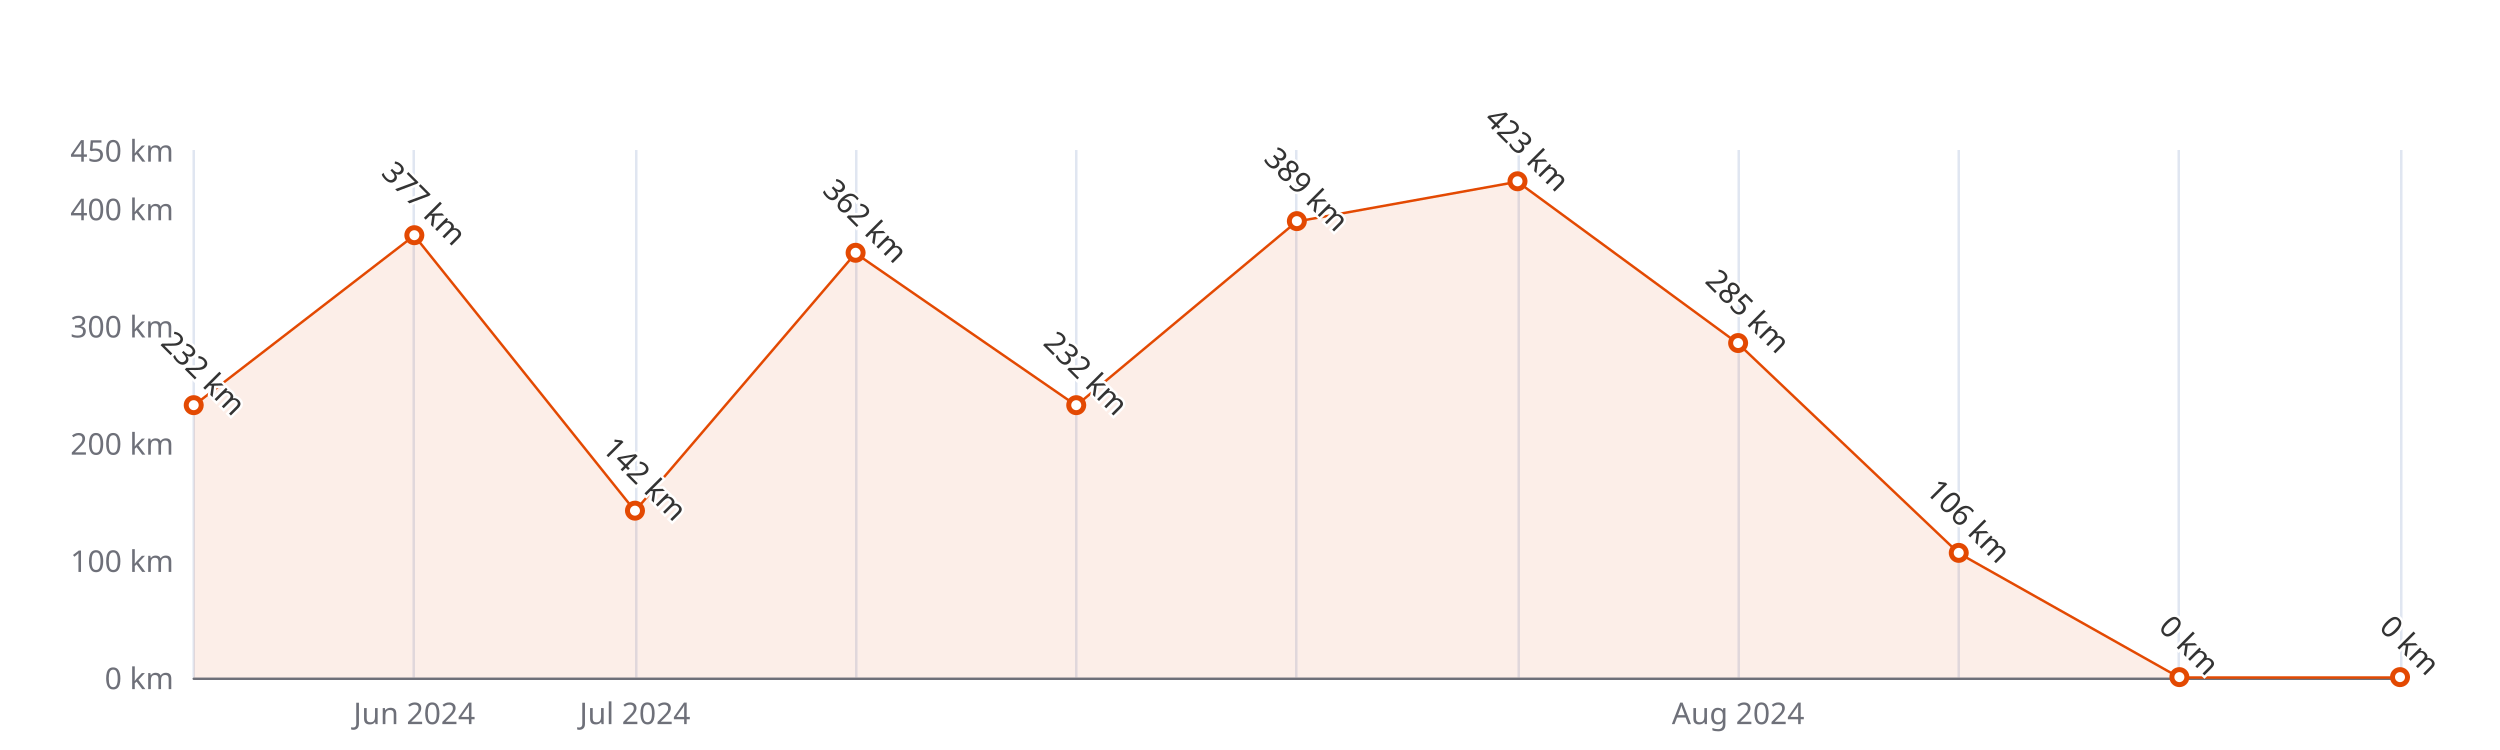
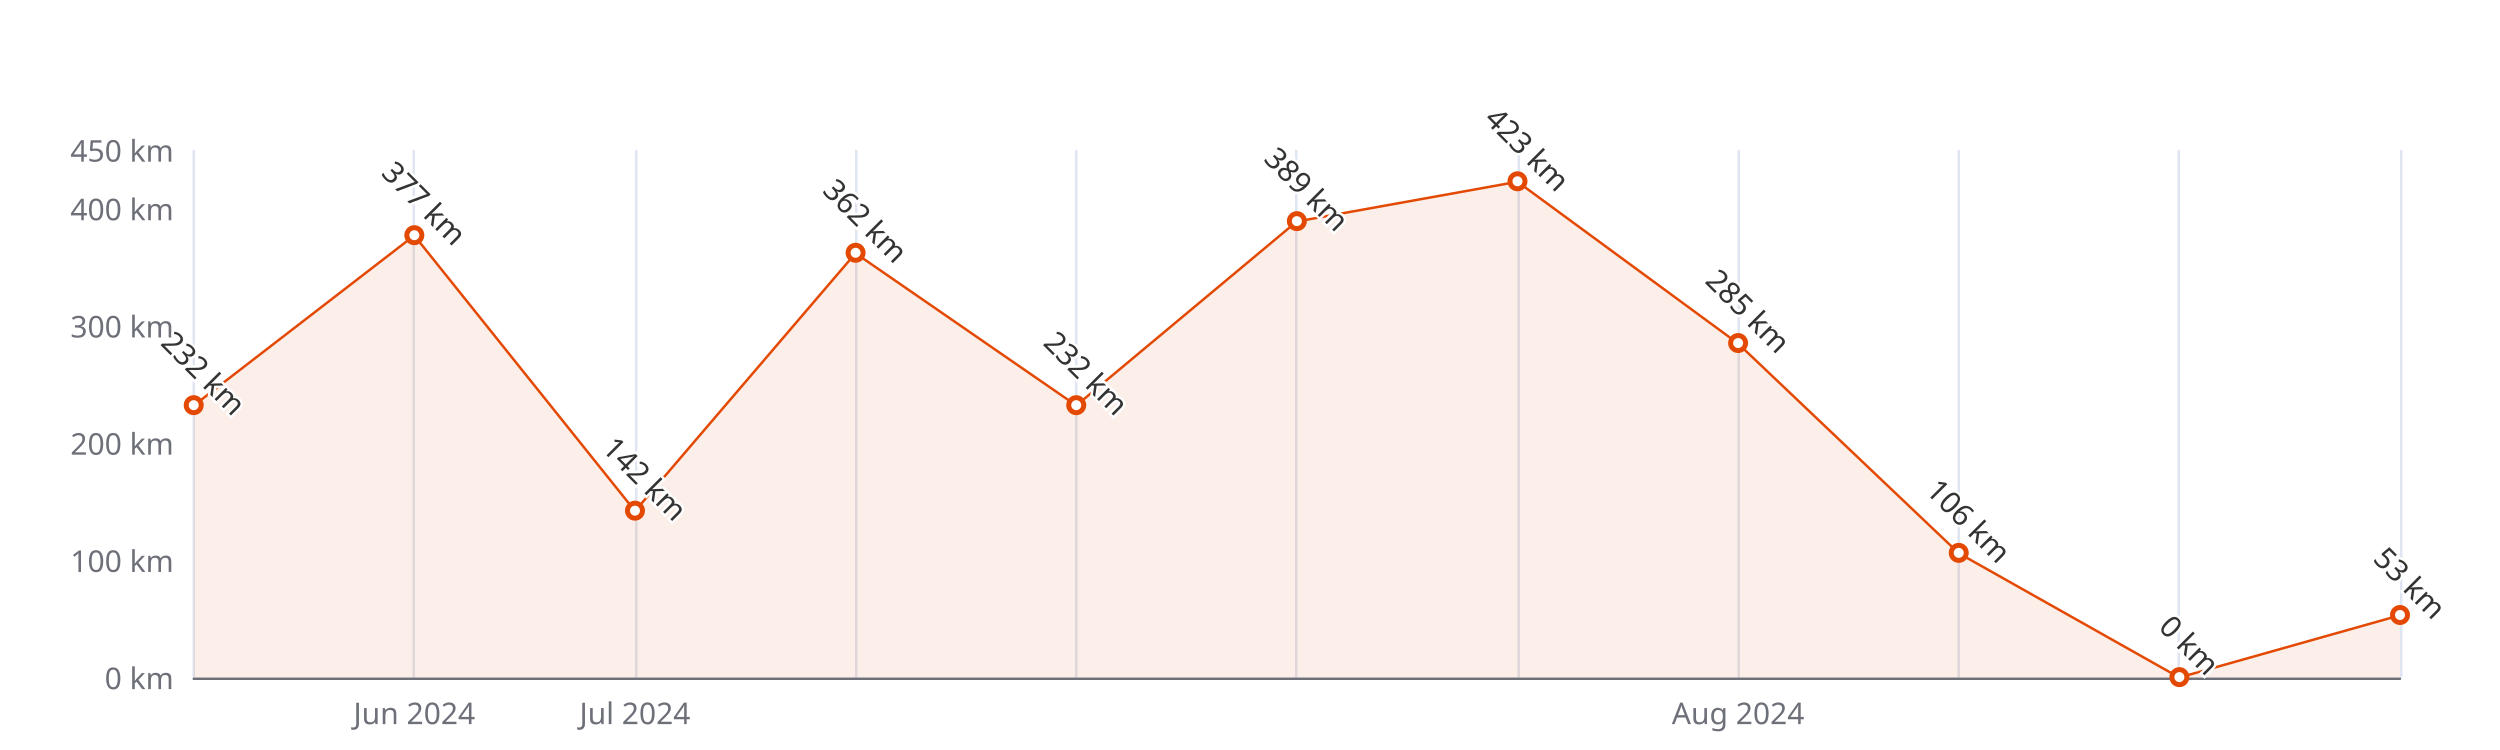
<svg xmlns="http://www.w3.org/2000/svg" width="1000" height="300" version="1.1" baseProfile="full" viewBox="0 0 1000 300">
  <rect width="1000" height="300" x="0" y="0" id="0" fill="#ffffff" />
  <path d="M77.5 60L77.5 271" fill="none" stroke="#E0E6F1" />
  <path d="M165.5 60L165.5 271" fill="none" stroke="#E0E6F1" />
  <path d="M254.5 60L254.5 271" fill="none" stroke="#E0E6F1" />
  <path d="M342.5 60L342.5 271" fill="none" stroke="#E0E6F1" />
  <path d="M430.5 60L430.5 271" fill="none" stroke="#E0E6F1" />
  <path d="M518.5 60L518.5 271" fill="none" stroke="#E0E6F1" />
  <path d="M607.5 60L607.5 271" fill="none" stroke="#E0E6F1" />
  <path d="M695.5 60L695.5 271" fill="none" stroke="#E0E6F1" />
  <path d="M783.5 60L783.5 271" fill="none" stroke="#E0E6F1" />
  <path d="M871.5 60L871.5 271" fill="none" stroke="#E0E6F1" />
  <path d="M960.5 60L960.5 271" fill="none" stroke="#E0E6F1" />
  <path d="M77.5 271.5L960 271.5" fill="none" stroke="#6E7079" stroke-linecap="round" />
  <text dominant-baseline="central" text-anchor="end" style="font-size:12px;font-family:sans-serif;" xml:space="preserve" transform="translate(69.48 271)" fill="#6E7079">0 km</text>
  <text dominant-baseline="central" text-anchor="end" style="font-size:12px;font-family:sans-serif;" xml:space="preserve" transform="translate(69.48 224.1111)" fill="#6E7079">100 km</text>
  <text dominant-baseline="central" text-anchor="end" style="font-size:12px;font-family:sans-serif;" xml:space="preserve" transform="translate(69.48 177.2222)" fill="#6E7079">200 km</text>
  <text dominant-baseline="central" text-anchor="end" style="font-size:12px;font-family:sans-serif;" xml:space="preserve" transform="translate(69.48 130.3333)" fill="#6E7079">300 km</text>
  <text dominant-baseline="central" text-anchor="end" style="font-size:12px;font-family:sans-serif;" xml:space="preserve" transform="translate(69.48 83.4444)" fill="#6E7079">400 km</text>
  <text dominant-baseline="central" text-anchor="end" style="font-size:12px;font-family:sans-serif;" xml:space="preserve" transform="translate(69.48 60)" fill="#6E7079">450 km</text>
  <text dominant-baseline="central" text-anchor="middle" style="font-size:12px;font-family:sans-serif;" xml:space="preserve" y="6" transform="translate(165.732 279)" fill="#6E7079">Jun 2024</text>
  <text dominant-baseline="central" text-anchor="middle" style="font-size:12px;font-family:sans-serif;" xml:space="preserve" y="6" transform="translate(253.984 279)" fill="#6E7079">Jul 2024</text>
  <text dominant-baseline="central" text-anchor="middle" style="font-size:12px;font-family:sans-serif;" xml:space="preserve" y="6" transform="translate(695.244 279)" fill="#6E7079">Aug 2024</text>
  <g clip-path="url(#zr5-c0)">
-     <path d="M77.5 162.2L165.7 94.2L254 204.4L342.2 101.3L430.5 162.2L518.7 88.6L607 72.7L695.2 137.4L783.5 221.3L871.7 271L960 271L871.7 271L783.5 271L695.2 271L607 271L518.7 271L430.5 271L342.2 271L254 271L165.7 271L77.5 271Z" fill="rgb(227,73,2)" fill-opacity="0.09" />
-     <path d="M77.5 162.2L165.7 94.2L254 204.4L342.2 101.3L430.5 162.2L518.7 88.6L607 72.7L695.2 137.4L783.5 221.3L871.7 271L960 271" fill="none" stroke="#E34902" stroke-linejoin="bevel" />
+     <path d="M77.5 162.2L165.7 94.2L254 204.4L342.2 101.3L430.5 162.2L518.7 88.6L607 72.7L695.2 137.4L783.5 221.3L871.7 271L960 246.1L960 271L871.7 271L783.5 271L695.2 271L607 271L518.7 271L430.5 271L342.2 271L254 271L165.7 271L77.5 271Z" fill="rgb(227,73,2)" fill-opacity="0.09" />
+     <path d="M77.5 162.2L165.7 94.2L254 204.4L342.2 101.3L430.5 162.2L518.7 88.6L607 72.7L695.2 137.4L783.5 221.3L871.7 271L960 246.1" fill="none" stroke="#E34902" stroke-linejoin="bevel" />
  </g>
  <path d="M1 0A1 1 0 1 1 1 -0.1A1 1 0 0 1 1 0" transform="matrix(3,0,0,3,77.48,162.2178)" fill="#fff" stroke="#E34902" stroke-width="0.667" />
  <path d="M1 0A1 1 0 1 1 1 -0.1A1 1 0 0 1 1 0" transform="matrix(3,0,0,3,165.732,94.2289)" fill="#fff" stroke="#E34902" stroke-width="0.667" />
  <path d="M1 0A1 1 0 1 1 1 -0.1A1 1 0 0 1 1 0" transform="matrix(3,0,0,3,253.984,204.4178)" fill="#fff" stroke="#E34902" stroke-width="0.667" />
  <path d="M1 0A1 1 0 1 1 1 -0.1A1 1 0 0 1 1 0" transform="matrix(3,0,0,3,342.236,101.2622)" fill="#fff" stroke="#E34902" stroke-width="0.667" />
  <path d="M1 0A1 1 0 1 1 1 -0.1A1 1 0 0 1 1 0" transform="matrix(3,0,0,3,430.488,162.2178)" fill="#fff" stroke="#E34902" stroke-width="0.667" />
  <path d="M1 0A1 1 0 1 1 1 -0.1A1 1 0 0 1 1 0" transform="matrix(3,0,0,3,518.74,88.6022)" fill="#fff" stroke="#E34902" stroke-width="0.667" />
  <path d="M1 0A1 1 0 1 1 1 -0.1A1 1 0 0 1 1 0" transform="matrix(3,0,0,3,606.992,72.66)" fill="#fff" stroke="#E34902" stroke-width="0.667" />
  <path d="M1 0A1 1 0 1 1 1 -0.1A1 1 0 0 1 1 0" transform="matrix(3,0,0,3,695.244,137.3667)" fill="#fff" stroke="#E34902" stroke-width="0.667" />
  <path d="M1 0A1 1 0 1 1 1 -0.1A1 1 0 0 1 1 0" transform="matrix(3,0,0,3,783.496,221.2978)" fill="#fff" stroke="#E34902" stroke-width="0.667" />
  <path d="M1 0A1 1 0 1 1 1 -0.1A1 1 0 0 1 1 0" transform="matrix(3,0,0,3,871.748,271)" fill="#fff" stroke="#E34902" stroke-width="0.667" />
-   <path d="M1 0A1 1 0 1 1 1 -0.1A1 1 0 0 1 1 0" transform="matrix(3,0,0,3,960,271)" fill="#fff" stroke="#E34902" stroke-width="0.667" />
+   <path d="M1 0A1 1 0 1 1 1 -0.1A1 1 0 0 1 1 0" transform="matrix(3,0,0,3,960,246.1489)" fill="#fff" stroke="#E34902" stroke-width="0.667" />
  <text dominant-baseline="central" text-anchor="middle" style="font-size:12px;font-family:sans-serif;" xml:space="preserve" y="-6" transform="matrix(0.707,0.707,-0.707,0.707,77.48,153.2178)" fill="#333" stroke="rgb(255,255,255)" stroke-width="2" paint-order="stroke" stroke-miterlimit="2">232 km</text>
  <text dominant-baseline="central" text-anchor="middle" style="font-size:12px;font-family:sans-serif;" xml:space="preserve" y="-6" transform="matrix(0.707,0.707,-0.707,0.707,165.732,85.2289)" fill="#333" stroke="rgb(255,255,255)" stroke-width="2" paint-order="stroke" stroke-miterlimit="2">377 km</text>
  <text dominant-baseline="central" text-anchor="middle" style="font-size:12px;font-family:sans-serif;" xml:space="preserve" y="-6" transform="matrix(0.707,0.707,-0.707,0.707,253.984,195.4178)" fill="#333" stroke="rgb(255,255,255)" stroke-width="2" paint-order="stroke" stroke-miterlimit="2">142 km</text>
  <text dominant-baseline="central" text-anchor="middle" style="font-size:12px;font-family:sans-serif;" xml:space="preserve" y="-6" transform="matrix(0.707,0.707,-0.707,0.707,342.236,92.2622)" fill="#333" stroke="rgb(255,255,255)" stroke-width="2" paint-order="stroke" stroke-miterlimit="2">362 km</text>
  <text dominant-baseline="central" text-anchor="middle" style="font-size:12px;font-family:sans-serif;" xml:space="preserve" y="-6" transform="matrix(0.707,0.707,-0.707,0.707,430.488,153.2178)" fill="#333" stroke="rgb(255,255,255)" stroke-width="2" paint-order="stroke" stroke-miterlimit="2">232 km</text>
  <text dominant-baseline="central" text-anchor="middle" style="font-size:12px;font-family:sans-serif;" xml:space="preserve" y="-6" transform="matrix(0.707,0.707,-0.707,0.707,518.74,79.6022)" fill="#333" stroke="rgb(255,255,255)" stroke-width="2" paint-order="stroke" stroke-miterlimit="2">389 km</text>
  <text dominant-baseline="central" text-anchor="middle" style="font-size:12px;font-family:sans-serif;" xml:space="preserve" y="-6" transform="matrix(0.707,0.707,-0.707,0.707,606.992,63.66)" fill="#333" stroke="rgb(255,255,255)" stroke-width="2" paint-order="stroke" stroke-miterlimit="2">423 km</text>
  <text dominant-baseline="central" text-anchor="middle" style="font-size:12px;font-family:sans-serif;" xml:space="preserve" y="-6" transform="matrix(0.707,0.707,-0.707,0.707,695.244,128.3667)" fill="#333" stroke="rgb(255,255,255)" stroke-width="2" paint-order="stroke" stroke-miterlimit="2">285 km</text>
  <text dominant-baseline="central" text-anchor="middle" style="font-size:12px;font-family:sans-serif;" xml:space="preserve" y="-6" transform="matrix(0.707,0.707,-0.707,0.707,783.496,212.2978)" fill="#333" stroke="rgb(255,255,255)" stroke-width="2" paint-order="stroke" stroke-miterlimit="2">106 km</text>
  <text dominant-baseline="central" text-anchor="middle" style="font-size:12px;font-family:sans-serif;" xml:space="preserve" y="-6" transform="matrix(0.707,0.707,-0.707,0.707,871.748,262)" fill="#333" stroke="rgb(255,255,255)" stroke-width="2" paint-order="stroke" stroke-miterlimit="2">0 km</text>
-   <text dominant-baseline="central" text-anchor="middle" style="font-size:12px;font-family:sans-serif;" xml:space="preserve" y="-6" transform="matrix(0.707,0.707,-0.707,0.707,960,262)" fill="#333" stroke="rgb(255,255,255)" stroke-width="2" paint-order="stroke" stroke-miterlimit="2">0 km</text>
+   <text dominant-baseline="central" text-anchor="middle" style="font-size:12px;font-family:sans-serif;" xml:space="preserve" y="-6" transform="matrix(0.707,0.707,-0.707,0.707,960,237.1489)" fill="#333" stroke="rgb(255,255,255)" stroke-width="2" paint-order="stroke" stroke-miterlimit="2">53 km</text>
  <defs>
    <clipPath id="zr5-c0">
      <path d="M76 59.5l884 0l0 212l-884 0Z" fill="#000" />
    </clipPath>
  </defs>
</svg>
